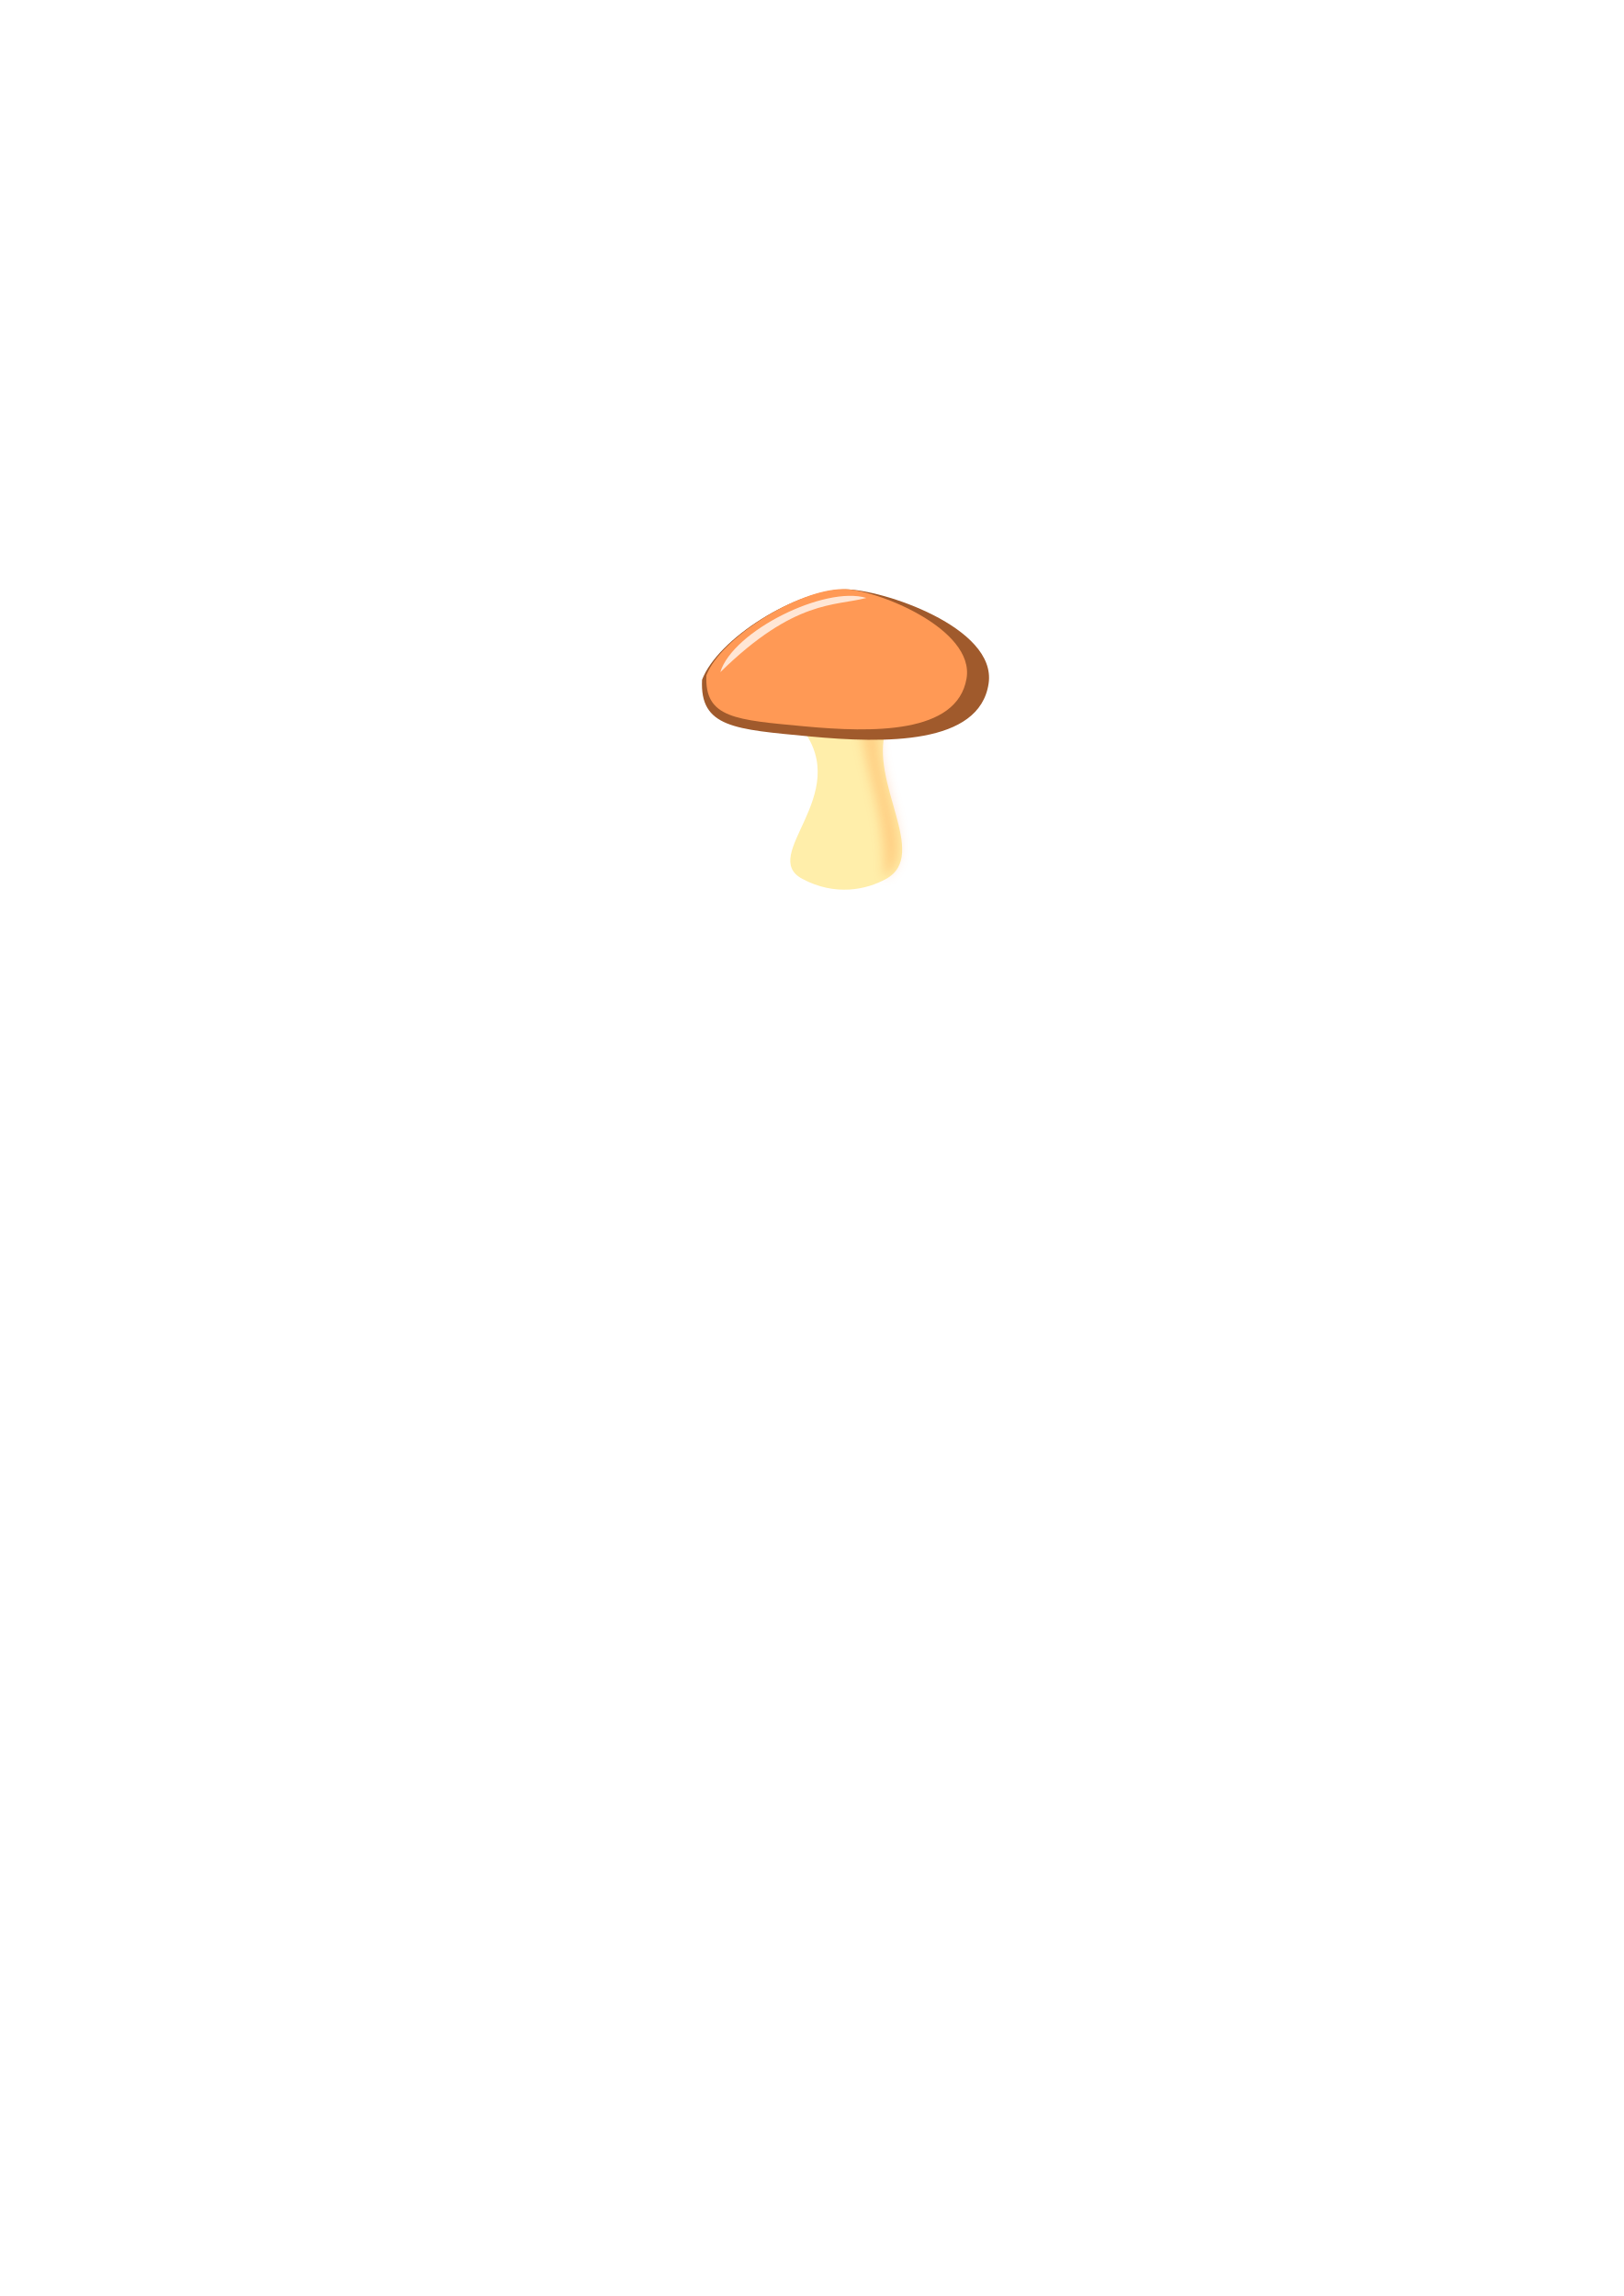
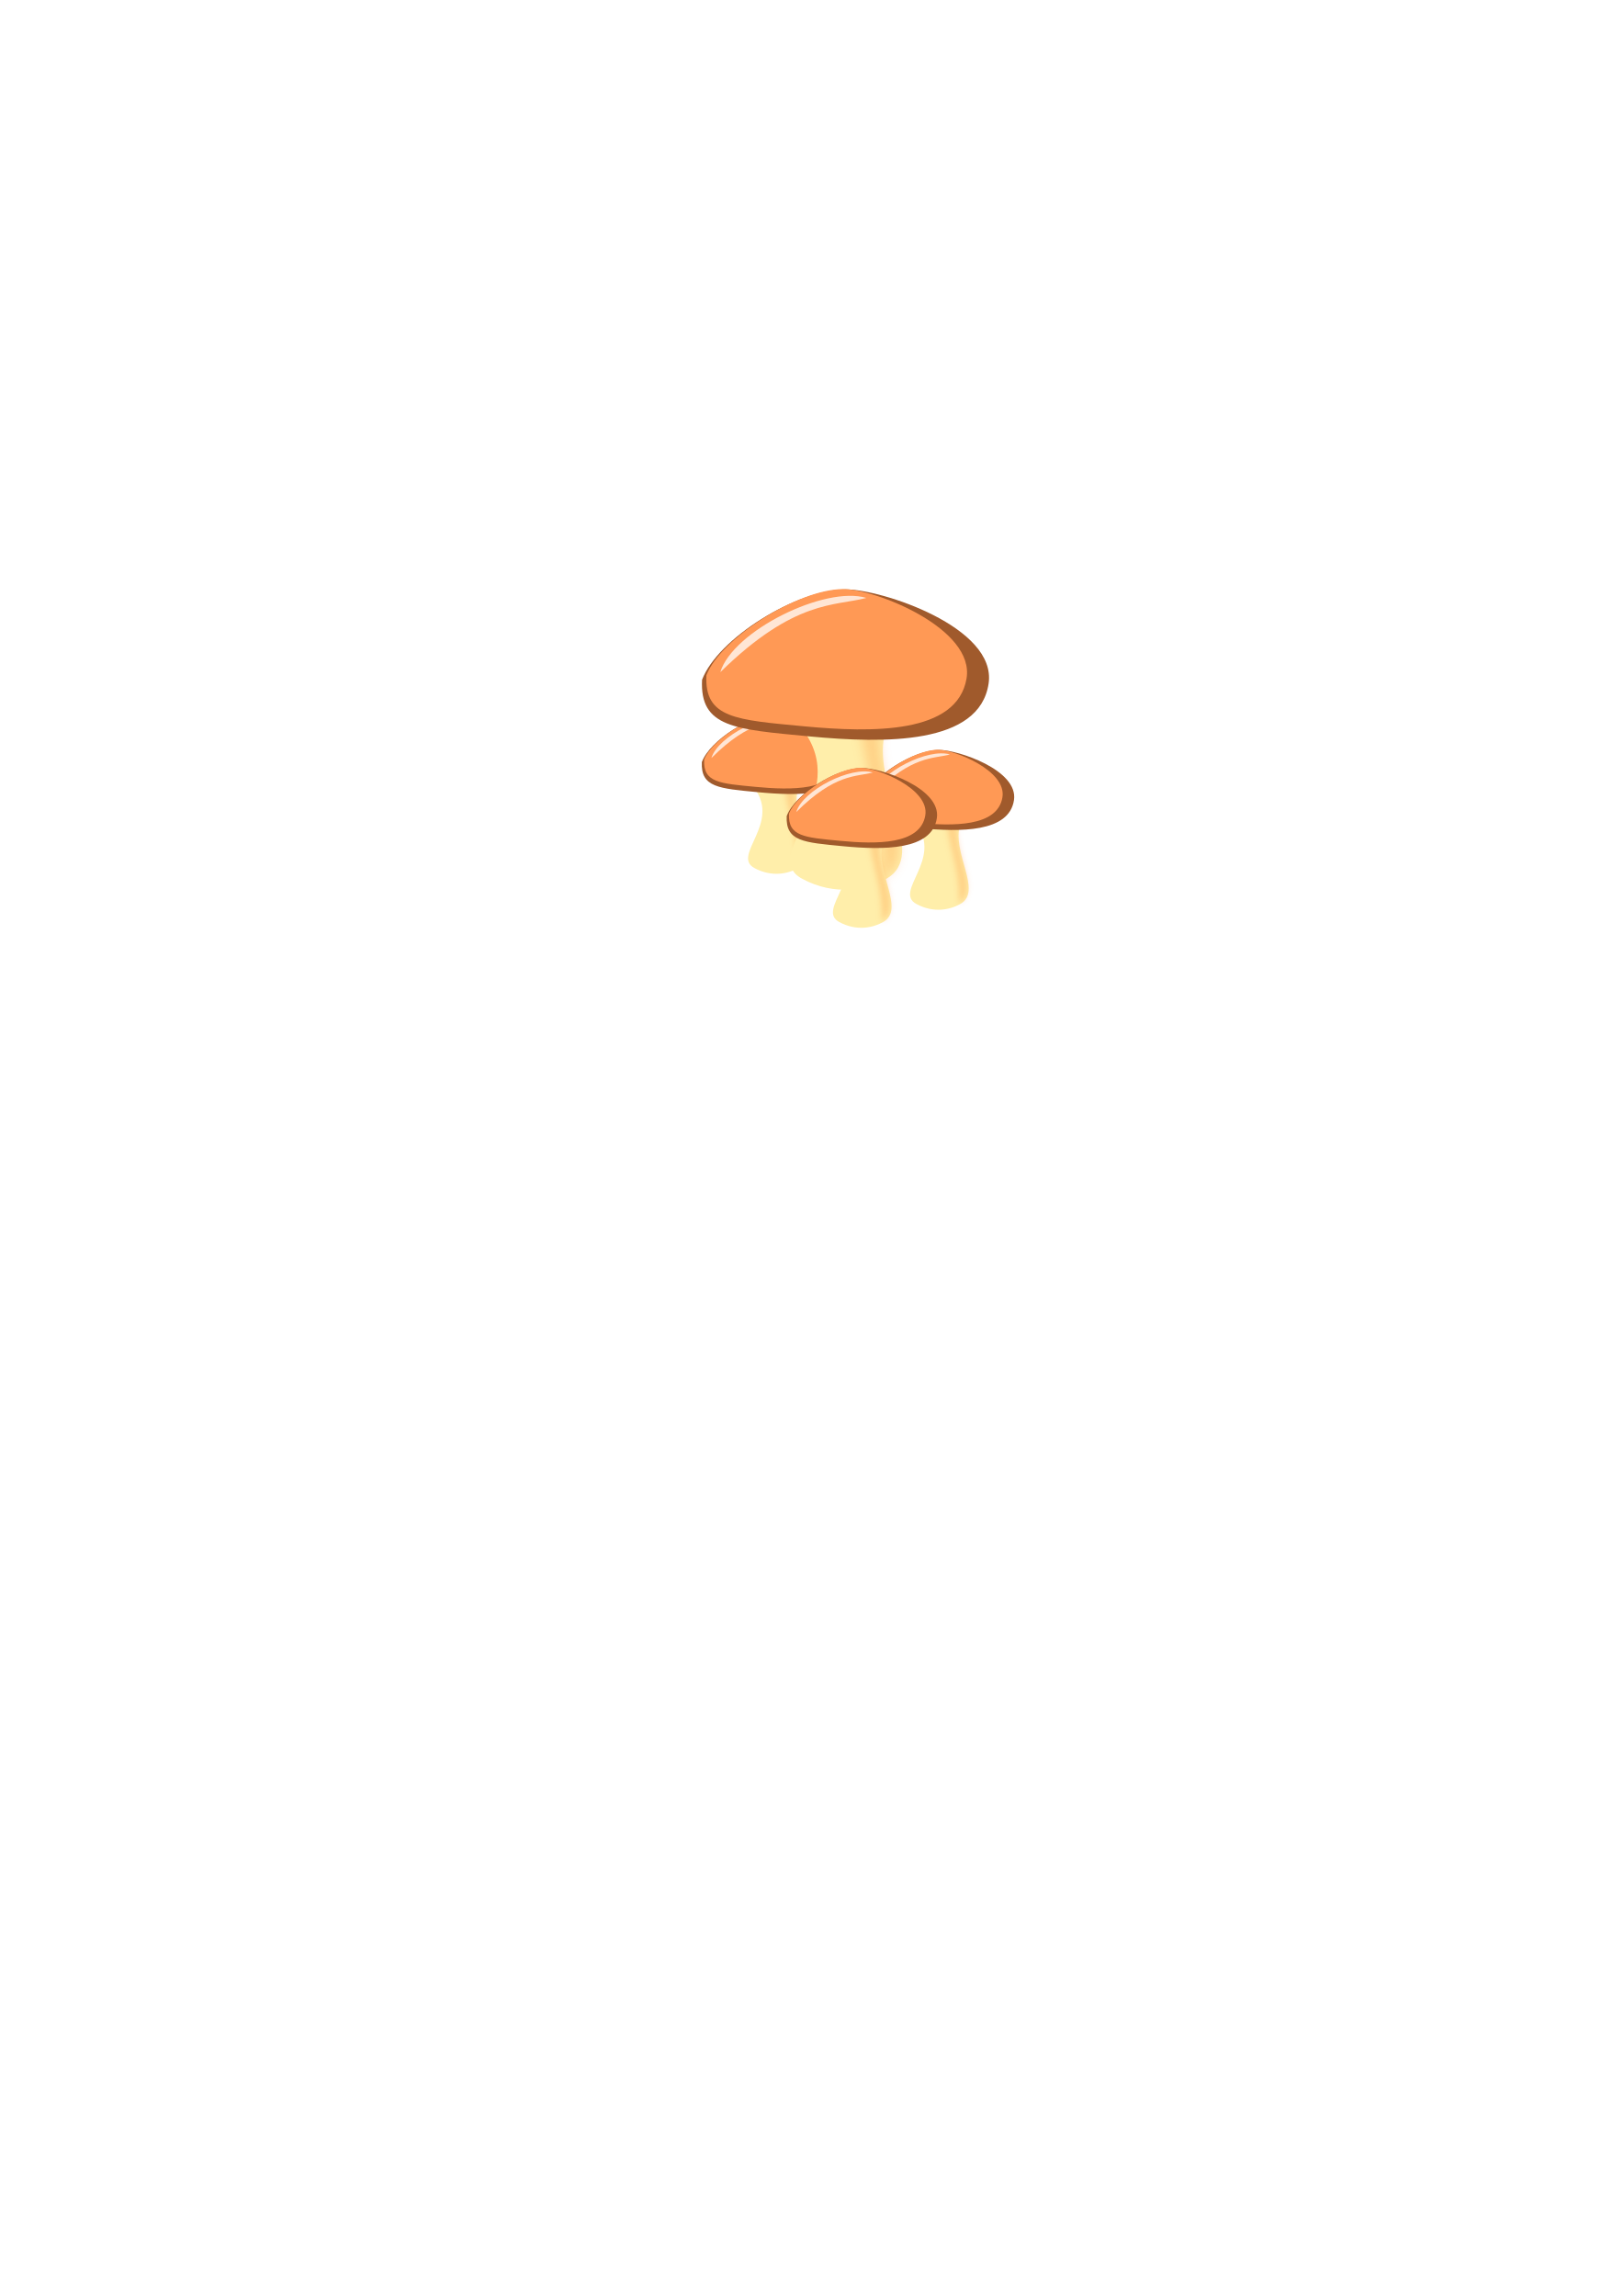
<svg xmlns="http://www.w3.org/2000/svg" width="744.094" height="1052.362" id="svg3894" version="1.1">
  <defs id="defs3896">
    <filter id="filter4729" x="-0.314" width="1.629" y="-0.074" height="1.148">
      <feGaussianBlur stdDeviation="2.473" id="feGaussianBlur4731" />
    </filter>
+     <filter id="filter4729-8" x="-0.314" width="1.629" y="-0.074" height="1.148">
+       <feGaussianBlur stdDeviation="2.473" id="feGaussianBlur4731-8" />
+     </filter>
+     <filter id="filter4729-8-4" x="-0.314" width="1.629" y="-0.074" height="1.148">
+       <feGaussianBlur stdDeviation="2.473" id="feGaussianBlur4731-8-4" />
+     </filter>
+     <filter id="filter4729-8-4-0" x="-0.314" width="1.629" y="-0.074" height="1.148">
+       <feGaussianBlur stdDeviation="2.473" id="feGaussianBlur4731-8-4-8" />
+     </filter>
  </defs>
  <g id="layer1">
-     <g id="g4750">
-       <path id="rect3902" d="m 367.696,334.144 c -7.775,-10.162 42.415,-12.144 38.386,0 -8.053,24.272 20.034,57.604 0,68.69 -9.048,5.007 -23.277,8.037 -38.386,0 -20.214,-10.754 23.205,-38.358 0,-68.69 z" style="fill:#ffeeaa;fill-opacity:1;stroke:none;stroke-opacity:1" />
-       <path style="opacity:0.217;fill:#ff6600;fill-opacity:1;stroke:none;filter:url(#filter4729)" d="m 394.789,336.787 c -7.504,-10.162 13.438,-21.43 9.549,-9.286 -7.773,24.272 20.05,63.675 0.714,74.762 0.593,-29.419 -7.314,-44.04 -10.263,-65.476 z" id="path4680" />
-       <path id="path4673" d="m 371.068,337.535 c -34.311,-3.266 -50.425,-4.025 -49.336,-25.973 7.194,-18.864 43.089,-41.313 65.824,-41.419 16.288,-0.076 69.334,17.285 65.498,43.146 -4.176,28.158 -47.598,27.494 -81.881,24.256" style="fill:#a05a2c;fill-opacity:1;stroke:none" />
-       <path style="fill:#ff9955;fill-opacity:1;stroke:none" d="m 368.51,332.903 c -31.144,-2.945 -45.772,-3.629 -44.782,-23.417 6.53,-17.007 41.969,-39.39 62.606,-39.485 14.785,-0.069 60.553,18.077 56.596,41.042 -4.385,25.45 -43.206,24.788 -74.324,21.869" id="path4678" />
-       <path id="rect4714" d="m 330.095,308.081 c 5.736,-18.911 48.016,-39.756 66.927,-34.02 -14.402,3.827 -32.79,0.574 -66.927,34.02 z" style="fill:#ffe6d5;fill-opacity:1;stroke:none" />
+     <g id="g4249">
+       <g id="g4750-3-1-8" transform="matrix(0.5239884,0,0,0.5321939,153.0508,183.4769)">
+         <path style="fill:#ffeeaa;fill-opacity:1;stroke:none;stroke-opacity:1" d="m 367.696,334.144 c -7.775,-10.162 42.415,-12.144 38.386,0 -8.053,24.272 20.034,57.604 0,68.69 -9.048,5.007 -23.277,8.037 -38.386,0 -20.214,-10.754 23.205,-38.358 0,-68.69 z" id="rect3902-3-0-5" />
+         <path id="path4680-7-2-0" d="m 394.789,336.787 c -7.504,-10.162 13.438,-21.43 9.549,-9.286 -7.773,24.272 20.05,63.675 0.714,74.762 0.593,-29.419 -7.314,-44.04 -10.263,-65.476 z" style="opacity:0.217;fill:#ff6600;fill-opacity:1;stroke:none;filter:url(#filter4729-8-4-0)" />
+         <path style="fill:#a05a2c;fill-opacity:1;stroke:none" d="m 371.068,337.535 c -34.311,-3.266 -50.425,-4.025 -49.336,-25.973 7.194,-18.864 43.089,-41.313 65.824,-41.419 16.288,-0.076 69.334,17.285 65.498,43.146 -4.176,28.158 -47.598,27.494 -81.881,24.256" id="path4673-3-7-8" />
+         <path id="path4678-1-2-7" d="m 368.51,332.903 c -31.144,-2.945 -45.772,-3.629 -44.782,-23.417 6.53,-17.007 41.969,-39.39 62.606,-39.485 14.785,-0.069 60.553,18.077 56.596,41.042 -4.385,25.45 -43.206,24.788 -74.324,21.869" style="fill:#ff9955;fill-opacity:1;stroke:none" />
+         <path style="fill:#ffe6d5;fill-opacity:1;stroke:none" d="m 330.095,308.081 c 5.736,-18.911 48.016,-39.756 66.927,-34.02 -14.402,3.827 -32.79,0.574 -66.927,34.02 z" id="rect4714-3-1-4" />
+       </g>
+       <g id="g4750">
+         <path style="fill:#ffeeaa;fill-opacity:1;stroke:none;stroke-opacity:1" d="m 367.696,334.144 c -7.775,-10.162 42.415,-12.144 38.386,0 -8.053,24.272 20.034,57.604 0,68.69 -9.048,5.007 -23.277,8.037 -38.386,0 -20.214,-10.754 23.205,-38.358 0,-68.69 z" id="rect3902" />
+         <path id="path4680" d="m 394.789,336.787 c -7.504,-10.162 13.438,-21.43 9.549,-9.286 -7.773,24.272 20.05,63.675 0.714,74.762 0.593,-29.419 -7.314,-44.04 -10.263,-65.476 z" style="opacity:0.217;fill:#ff6600;fill-opacity:1;stroke:none;filter:url(#filter4729)" />
+         <path style="fill:#a05a2c;fill-opacity:1;stroke:none" d="m 371.068,337.535 c -34.311,-3.266 -50.425,-4.025 -49.336,-25.973 7.194,-18.864 43.089,-41.313 65.824,-41.419 16.288,-0.076 69.334,17.285 65.498,43.146 -4.176,28.158 -47.598,27.494 -81.881,24.256" id="path4673" />
+         <path id="path4678" d="m 368.51,332.903 c -31.144,-2.945 -45.772,-3.629 -44.782,-23.417 6.53,-17.007 41.969,-39.39 62.606,-39.485 14.785,-0.069 60.553,18.077 56.596,41.042 -4.385,25.45 -43.206,24.788 -74.324,21.869" style="fill:#ff9955;fill-opacity:1;stroke:none" />
+         <path style="fill:#ffe6d5;fill-opacity:1;stroke:none" d="m 330.095,308.081 c 5.736,-18.911 48.016,-39.756 66.927,-34.02 -14.402,3.827 -32.79,0.574 -66.927,34.02 z" id="rect4714" />
+       </g>
+       <g id="g4750-3" transform="matrix(0.5239884,0,0,0.5321939,227.2889,199.9561)">
+         <path style="fill:#ffeeaa;fill-opacity:1;stroke:none;stroke-opacity:1" d="m 367.696,334.144 c -7.775,-10.162 42.415,-12.144 38.386,0 -8.053,24.272 20.034,57.604 0,68.69 -9.048,5.007 -23.277,8.037 -38.386,0 -20.214,-10.754 23.205,-38.358 0,-68.69 z" id="rect3902-3" />
+         <path id="path4680-7" d="m 394.789,336.787 c -7.504,-10.162 13.438,-21.43 9.549,-9.286 -7.773,24.272 20.05,63.675 0.714,74.762 0.593,-29.419 -7.314,-44.04 -10.263,-65.476 z" style="opacity:0.217;fill:#ff6600;fill-opacity:1;stroke:none;filter:url(#filter4729-8)" />
+         <path style="fill:#a05a2c;fill-opacity:1;stroke:none" d="m 371.068,337.535 c -34.311,-3.266 -50.425,-4.025 -49.336,-25.973 7.194,-18.864 43.089,-41.313 65.824,-41.419 16.288,-0.076 69.334,17.285 65.498,43.146 -4.176,28.158 -47.598,27.494 -81.881,24.256" id="path4673-3" />
+         <path id="path4678-1" d="m 368.51,332.903 c -31.144,-2.945 -45.772,-3.629 -44.782,-23.417 6.53,-17.007 41.969,-39.39 62.606,-39.485 14.785,-0.069 60.553,18.077 56.596,41.042 -4.385,25.45 -43.206,24.788 -74.324,21.869" style="fill:#ff9955;fill-opacity:1;stroke:none" />
+         <path style="fill:#ffe6d5;fill-opacity:1;stroke:none" d="m 330.095,308.081 c 5.736,-18.911 48.016,-39.756 66.927,-34.02 -14.402,3.827 -32.79,0.574 -66.927,34.02 z" id="rect4714-3" />
+       </g>
+       <g id="g4750-3-1" transform="matrix(0.5239884,0,0,0.5321939,191.9417,208.2257)">
+         <path style="fill:#ffeeaa;fill-opacity:1;stroke:none;stroke-opacity:1" d="m 367.696,334.144 c -7.775,-10.162 42.415,-12.144 38.386,0 -8.053,24.272 20.034,57.604 0,68.69 -9.048,5.007 -23.277,8.037 -38.386,0 -20.214,-10.754 23.205,-38.358 0,-68.69 z" id="rect3902-3-0" />
+         <path id="path4680-7-2" d="m 394.789,336.787 c -7.504,-10.162 13.438,-21.43 9.549,-9.286 -7.773,24.272 20.05,63.675 0.714,74.762 0.593,-29.419 -7.314,-44.04 -10.263,-65.476 z" style="opacity:0.217;fill:#ff6600;fill-opacity:1;stroke:none;filter:url(#filter4729-8-4)" />
+         <path style="fill:#a05a2c;fill-opacity:1;stroke:none" d="m 371.068,337.535 c -34.311,-3.266 -50.425,-4.025 -49.336,-25.973 7.194,-18.864 43.089,-41.313 65.824,-41.419 16.288,-0.076 69.334,17.285 65.498,43.146 -4.176,28.158 -47.598,27.494 -81.881,24.256" id="path4673-3-7" />
+         <path id="path4678-1-2" d="m 368.51,332.903 c -31.144,-2.945 -45.772,-3.629 -44.782,-23.417 6.53,-17.007 41.969,-39.39 62.606,-39.485 14.785,-0.069 60.553,18.077 56.596,41.042 -4.385,25.45 -43.206,24.788 -74.324,21.869" style="fill:#ff9955;fill-opacity:1;stroke:none" />
+         <path style="fill:#ffe6d5;fill-opacity:1;stroke:none" d="m 330.095,308.081 c 5.736,-18.911 48.016,-39.756 66.927,-34.02 -14.402,3.827 -32.79,0.574 -66.927,34.02 z" id="rect4714-3-1" />
+       </g>
    </g>
  </g>
</svg>
